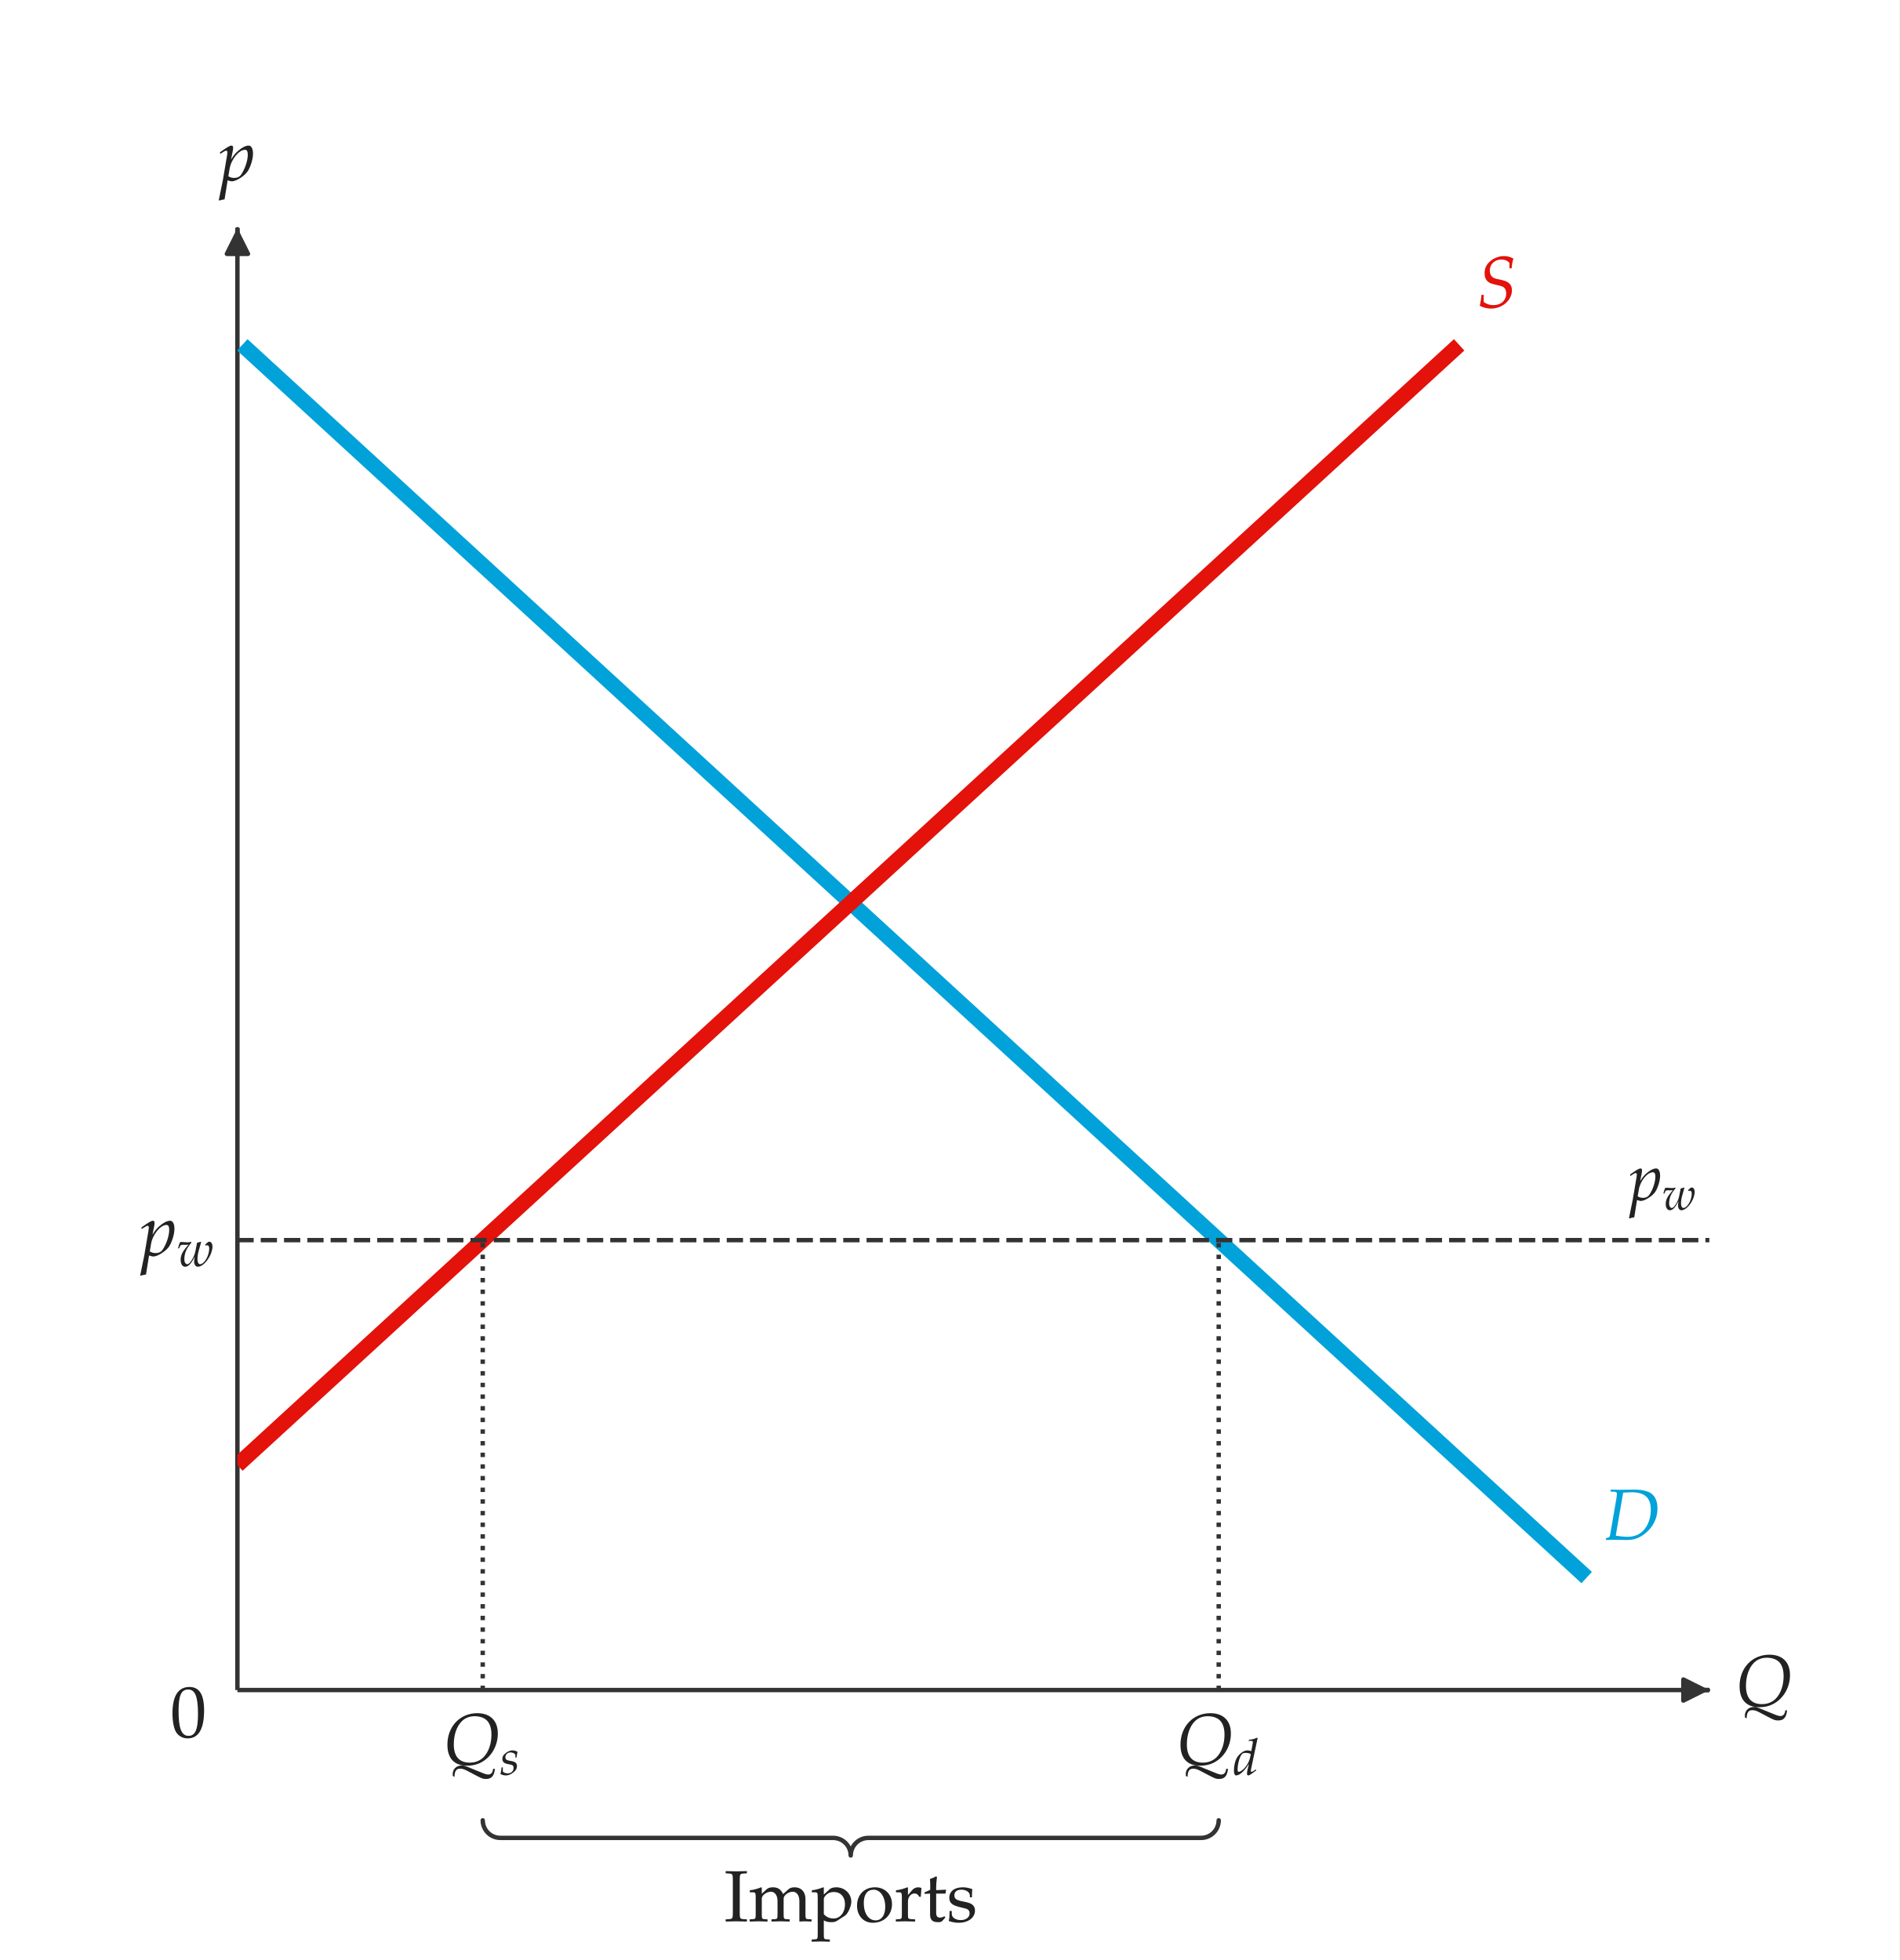
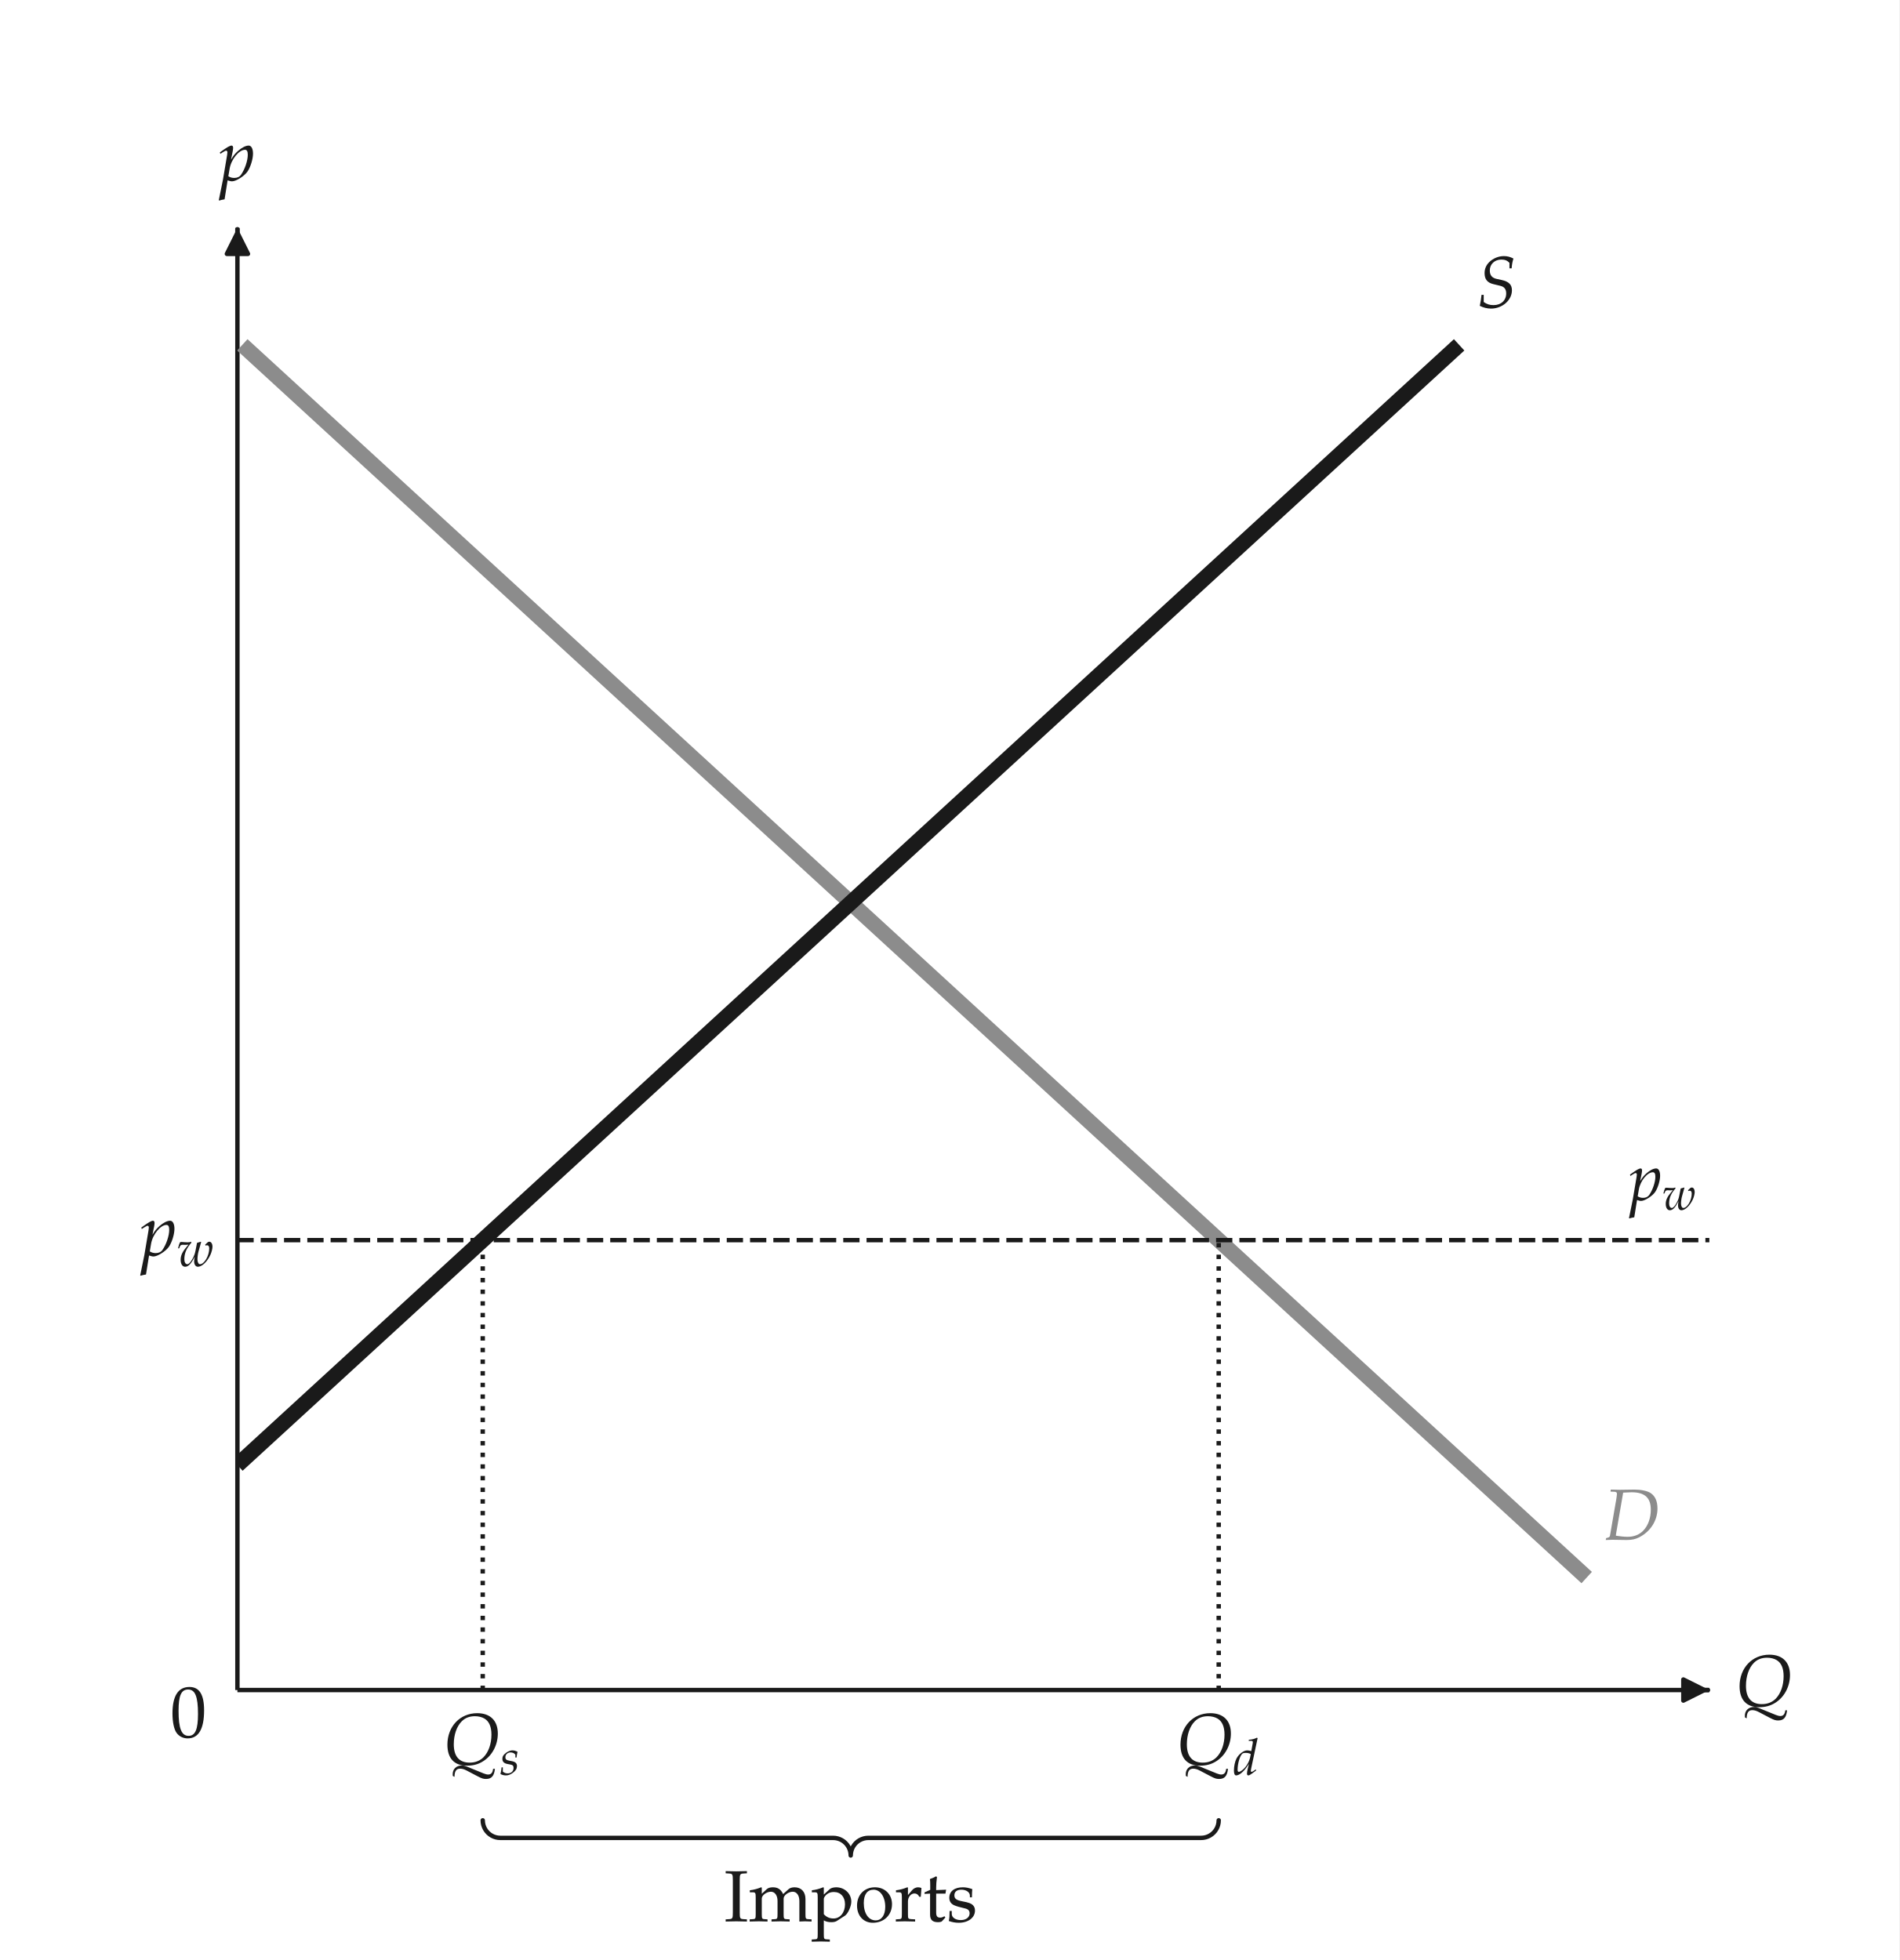
<svg xmlns="http://www.w3.org/2000/svg" xmlns:xlink="http://www.w3.org/1999/xlink" width="432pt" height="445.896pt" viewBox="0 0 432 445.896" version="1.1">
  <defs>
    <style type="text/css">*{stroke-linejoin: round; stroke-linecap: butt}</style>
  </defs>
  <g id="figure_1">
    <g id="patch_1">
      <path d="M 0 445.896  L 432 445.896  L 432 -0  L 0 -0  z " style="fill: #ffffff" />
    </g>
    <g id="axes_1">
      <g id="axes.x">
-         <path d="M 54 384.48  L 388.8 384.48  " style="fill: none; stroke: #333333; stroke-linejoin: miter" />
+         <path d="M 54 384.48  L 388.8 384.48  " style="fill: none; stroke: #1a1a1a; stroke-linejoin: miter" />
      </g>
      <g id="patch_2">
-         <path d="M 388.465 384.48  Q 388.633 384.48 387.682 384.48  " style="fill: none; stroke: #333333; stroke-linecap: round" />
-         <path d="M 382.882 382.08  L 387.682 384.48  L 382.882 386.88  z " style="fill: #333333; stroke: #333333; stroke-linecap: round" />
+         <path d="M 388.465 384.48  Q 388.633 384.48 387.682 384.48  " style="fill: none; stroke: #1a1a1a; stroke-linecap: round" />
+         <path d="M 382.882 382.08  L 387.682 384.48  L 382.882 386.88  z " style="fill: #1a1a1a; stroke: #1a1a1a; stroke-linecap: round" />
      </g>
      <g id="axes.y">
-         <path d="M 54 384.48  L 54 51.84  " style="fill: none; stroke: #333333; stroke-linejoin: miter" />
+         <path d="M 54 384.48  L 54 51.84  " style="fill: none; stroke: #1a1a1a; stroke-linejoin: miter" />
      </g>
      <g id="patch_3">
-         <path d="M 54 52.173  Q 54 52.006 54 52.958  " style="fill: none; stroke: #333333; stroke-linecap: round" />
-         <path d="M 51.6 57.758  L 54 52.958  L 56.4 57.758  z " style="fill: #333333; stroke: #333333; stroke-linecap: round" />
+         <path d="M 54 52.173  Q 54 52.006 54 52.958  " style="fill: none; stroke: #1a1a1a; stroke-linecap: round" />
+         <path d="M 51.6 57.758  L 54 52.958  L 56.4 57.758  z " style="fill: #1a1a1a; stroke: #1a1a1a; stroke-linecap: round" />
      </g>
      <g id="axes.y.label">
-         <g style="fill: #222222" transform="translate(49.875 41.2035) scale(0.165 -0.165)">
+         <g style="fill: #1a1a1a" transform="translate(49.875 41.2035) scale(0.165 -0.165)">
          <defs>
            <path id="TeXGyrePagella-Italic-51" d="M -45 -1728  L 0 -1766  C 134 -1722 262 -1690 467 -1658  L 736 19  L 794 0  C 960 -58 1056 -70 1126 -70  C 1485 -70 2221 397 2496 800  C 2758 1190 2976 1894 2976 2374  C 2976 2803 2829 3085 2598 3085  C 2330 3085 1997 2912 1658 2618  C 1402 2387 1267 2227 1037 1850  L 1190 2611  C 1210 2720 1222 2816 1222 2893  C 1222 3014 1171 3085 1082 3085  C 947 3085 704 2950 230 2611  L 51 2483  L 96 2355  L 301 2490  C 480 2605 550 2637 608 2637  C 672 2637 717 2579 717 2490  C 717 2438 704 2310 691 2246  L 320 51  L 6 -1491  L -45 -1728  z M 800 378  L 915 1056  C 1056 1875 1741 2714 2272 2714  C 2438 2714 2515 2573 2515 2278  C 2515 1760 2259 998 1920 512  C 1792 326 1587 230 1325 230  C 1126 230 966 275 800 378  z " transform="scale(0.015625)" />
          </defs>
          <use xlink:href="#TeXGyrePagella-Italic-51" transform="translate(0 0.796875)" />
        </g>
      </g>
      <g id="axes.x.label">
-         <g style="fill: #222222" transform="translate(394.8 388.1513) scale(0.165 -0.165)">
+         <g style="fill: #1a1a1a" transform="translate(394.8 388.1513) scale(0.165 -0.165)">
          <defs>
            <path id="TeXGyrePagella-Italic-32" d="M 339 1741  C 339 531 941 -115 2067 -115  C 2611 -115 3066 6 3482 269  C 4288 768 4787 1709 4787 2720  C 4787 3859 4122 4518 2970 4518  C 1453 4518 339 3347 339 1741  z M 806 -909  C 806 -909 806 -966 813 -1018  L 966 -1101  C 966 -608 1120 -378 1459 -378  C 1645 -378 1824 -429 2074 -563  L 3002 -1050  C 3386 -1248 3501 -1286 3757 -1286  C 4237 -1286 4467 -1011 4531 -390  L 4371 -390  C 4333 -736 4192 -896 3936 -896  C 3827 -896 3706 -864 3539 -800  L 2029 -186  C 1869 -122 1754 -96 1606 -96  C 1133 -96 781 -422 806 -909  z M 902 1773  C 902 2605 1158 3354 1600 3795  C 1901 4102 2285 4250 2771 4250  C 3078 4250 3392 4173 3603 4045  C 4019 3802 4224 3322 4224 2618  C 4224 1811 3968 1088 3533 640  C 3219 320 2803 154 2304 154  C 1382 154 902 704 902 1773  z " transform="scale(0.015625)" />
          </defs>
          <use xlink:href="#TeXGyrePagella-Italic-32" transform="translate(0 0.40625)" />
        </g>
      </g>
      <g id="axes.origin.label">
-         <g style="fill: #222222" transform="translate(38.75 395.1513) scale(0.165 -0.165)">
+         <g style="fill: #1a1a1a" transform="translate(38.75 395.1513) scale(0.165 -0.165)">
          <defs>
            <path id="TeXGyrePagella-Regular-11" d="M 186 2074  C 186 1325 320 678 544 365  C 768 51 1126 -128 1523 -128  C 2490 -128 2976 704 2976 2342  C 2976 3744 2560 4410 1683 4410  C 691 4410 186 3622 186 2074  z M 723 2304  C 723 3654 960 4186 1568 4186  C 2189 4186 2438 3558 2438 2022  C 2438 659 2195 96 1606 96  C 986 96 723 742 723 2304  z " transform="scale(0.015625)" />
          </defs>
          <use xlink:href="#TeXGyrePagella-Regular-11" />
        </g>
      </g>
      <g id="market.trade.volume">
-         <path d="M 109.8 414.116  L 109.834 414.639  L 109.936 415.152  L 110.104 415.647  L 110.336 416.116  L 110.627 416.552  L 110.972 416.945  L 111.365 417.29  L 111.8 417.581  L 112.269 417.812  L 112.765 417.98  L 113.278 418.082  L 113.8 418.116  L 189.5 418.116  L 190.022 418.151  L 190.535 418.253  L 191.031 418.421  L 191.5 418.652  L 191.935 418.943  L 192.328 419.288  L 192.673 419.681  L 192.964 420.116  L 193.196 420.586  L 193.364 421.081  L 193.466 421.594  L 193.5 422.116  L 193.534 421.594  L 193.636 421.081  L 193.804 420.586  L 194.036 420.116  L 194.327 419.681  L 194.672 419.288  L 195.065 418.943  L 195.5 418.652  L 195.969 418.421  L 196.465 418.253  L 196.978 418.151  L 197.5 418.116  L 273.2 418.116  L 273.722 418.082  L 274.235 417.98  L 274.731 417.812  L 275.2 417.581  L 275.635 417.29  L 276.028 416.945  L 276.373 416.552  L 276.664 416.116  L 276.896 415.647  L 277.064 415.152  L 277.166 414.639  L 277.2 414.116  " style="fill: none; stroke: #333333; stroke-linecap: round" />
+         <path d="M 109.8 414.116  L 109.834 414.639  L 109.936 415.152  L 110.104 415.647  L 110.336 416.116  L 110.627 416.552  L 110.972 416.945  L 111.365 417.29  L 111.8 417.581  L 112.269 417.812  L 112.765 417.98  L 113.278 418.082  L 113.8 418.116  L 189.5 418.116  L 190.022 418.151  L 190.535 418.253  L 191.031 418.421  L 191.5 418.652  L 191.935 418.943  L 192.328 419.288  L 192.673 419.681  L 192.964 420.116  L 193.196 420.586  L 193.364 421.081  L 193.466 421.594  L 193.5 422.116  L 193.534 421.594  L 193.636 421.081  L 193.804 420.586  L 194.036 420.116  L 194.327 419.681  L 194.672 419.288  L 195.065 418.943  L 195.5 418.652  L 195.969 418.421  L 196.465 418.253  L 196.978 418.151  L 197.5 418.116  L 273.2 418.116  L 273.722 418.082  L 274.235 417.98  L 274.731 417.812  L 275.2 417.581  L 275.635 417.29  L 276.028 416.945  L 276.373 416.552  L 276.664 416.116  L 276.896 415.647  L 277.064 415.152  L 277.166 414.639  L 277.2 414.116  " style="fill: none; stroke: #1a1a1a; stroke-linecap: round" />
      </g>
      <g id="market.trade.mark.q_s">
-         <g style="fill: #222222" transform="translate(100.89 401.459) scale(0.165 -0.165)">
+         <g style="fill: #1a1a1a" transform="translate(100.89 401.459) scale(0.165 -0.165)">
          <defs>
            <path id="TeXGyrePagella-Italic-54" d="M 58 102  C 301 -19 518 -70 742 -70  C 1056 -70 1350 45 1677 301  C 2003 557 2138 794 2138 1114  C 2138 1459 1939 1645 1459 1734  L 1184 1786  C 800 1856 678 1965 678 2227  C 678 2566 960 2829 1331 2829  C 1594 2829 1837 2714 1939 2541  L 1939 2189  L 2086 2189  C 2112 2413 2138 2586 2208 2912  C 1958 3034 1779 3085 1568 3085  C 1235 3085 845 2899 538 2586  C 371 2413 301 2253 301 2022  C 301 1664 499 1459 922 1376  L 1325 1299  C 1606 1248 1709 1139 1709 883  C 1709 461 1414 186 960 186  C 730 186 538 256 358 410  L 358 947  L 198 947  C 166 621 128 397 58 102  z " transform="scale(0.015625)" />
          </defs>
          <use xlink:href="#TeXGyrePagella-Italic-32" transform="translate(0 0.40625)" />
          <use xlink:href="#TeXGyrePagella-Italic-54" transform="translate(77.79993 -14.05469) scale(0.7)" />
        </g>
      </g>
      <g id="market.trade.mark.q_d">
-         <g style="fill: #222222" transform="translate(267.63 401.459) scale(0.165 -0.165)">
+         <g style="fill: #1a1a1a" transform="translate(267.63 401.459) scale(0.165 -0.165)">
          <defs>
            <path id="TeXGyrePagella-Italic-45" d="M 109 550  C 109 134 205 -70 390 -70  C 563 -70 800 38 1018 211  C 1363 493 1574 742 2003 1389  L 1856 806  C 1786 525 1754 320 1754 154  C 1754 19 1811 -70 1920 -70  C 2029 -70 2182 19 2400 179  L 2918 563  L 2854 685  L 2573 486  C 2483 422 2381 378 2323 378  C 2272 378 2234 435 2234 525  C 2234 576 2246 634 2285 819  L 3091 4621  L 3014 4691  C 2682 4525 2451 4467 1990 4422  L 1965 4288  L 2272 4288  C 2426 4288 2490 4243 2490 4134  C 2490 4083 2483 4026 2477 3981  L 2298 2995  C 2106 3053 1933 3085 1773 3085  C 1331 3085 730 2624 435 2067  C 237 1696 109 1088 109 550  z M 570 627  C 570 1434 864 2432 1178 2675  C 1261 2739 1382 2771 1555 2771  C 1837 2771 2022 2733 2234 2624  L 2157 2246  C 2042 1683 1728 1120 1331 742  C 1107 531 851 378 730 378  C 627 378 570 467 570 627  z " transform="scale(0.015625)" />
          </defs>
          <use xlink:href="#TeXGyrePagella-Italic-32" transform="translate(0 0.40625)" />
          <use xlink:href="#TeXGyrePagella-Italic-45" transform="translate(77.79993 -14.05469) scale(0.7)" />
        </g>
      </g>
      <g id="market.trade.volume.label">
-         <g style="fill: #222222" transform="translate(164.692 437.0955) scale(0.165 -0.165)">
+         <g style="fill: #1a1a1a" transform="translate(164.692 437.0955) scale(0.165 -0.165)">
          <defs>
            <path id="TeXGyrePagella-Regular-2a" d="M 141 -19  C 454 -6 762 0 1075 0  C 1389 0 1702 -6 2016 -19  L 2016 173  L 1709 192  C 1414 211 1382 262 1382 768  L 1382 3642  C 1382 4147 1414 4198 1709 4218  L 2016 4237  L 2016 4429  C 1702 4416 1389 4410 1075 4410  C 762 4410 454 4416 141 4429  L 141 4237  L 448 4218  C 742 4198 774 4147 774 3642  L 774 768  C 774 262 742 211 448 192  L 141 173  L 141 -19  z " transform="scale(0.015625)" />
            <path id="TeXGyrePagella-Regular-4e" d="M 102 -19  C 371 -6 646 0 915 0  C 1171 0 1421 -6 1677 -19  L 1677 173  L 1408 192  C 1190 205 1171 250 1171 653  L 1171 2010  C 1171 2298 1594 2611 1978 2611  C 2323 2611 2560 2285 2560 1798  L 2560 653  C 2560 250 2541 205 2323 192  L 2029 173  L 2029 -19  C 2298 -6 2560 0 2829 0  C 3098 0 3360 -6 3629 -19  L 3629 173  L 3334 192  C 3117 205 3098 250 3098 653  L 3098 2010  C 3098 2298 3520 2611 3904 2611  C 4250 2611 4486 2285 4486 1798  L 4486 -19  C 4653 -6 4826 0 4992 0  C 5184 0 5370 -6 5562 -19  L 5562 173  L 5261 192  C 5043 205 5024 250 5024 653  L 5024 1971  C 5024 2605 4653 3002 4064 3002  C 3840 3002 3654 2944 3539 2842  L 3053 2406  C 2848 2829 2586 3002 2144 3002  C 1907 3002 1728 2944 1613 2842  L 1171 2432  L 1171 2976  L 1114 3002  C 787 2867 454 2778 115 2739  L 115 2560  L 352 2560  C 608 2560 634 2515 634 2093  L 634 653  C 634 250 614 205 397 192  L 102 173  L 102 -19  z " transform="scale(0.015625)" />
            <path id="TeXGyrePagella-Regular-51" d="M 51 -1606  L 51 -1798  C 320 -1786 582 -1779 851 -1779  C 1120 -1779 1382 -1786 1651 -1798  L 1651 -1606  L 1357 -1587  C 1139 -1574 1120 -1530 1120 -1126  L 1120 83  C 1312 -32 1517 -77 1805 -77  C 1990 -77 2157 -38 2259 26  L 2989 499  C 3245 666 3546 1325 3546 1734  C 3546 2445 2957 3002 2214 3002  C 1978 3002 1747 2938 1645 2842  L 1120 2362  L 1120 2976  L 1062 3002  C 736 2867 403 2778 64 2739  L 64 2560  L 301 2560  C 557 2560 582 2515 582 2093  L 582 -1126  C 582 -1530 563 -1574 346 -1587  L 51 -1606  z M 1120 627  L 1120 1958  C 1120 2048 1152 2118 1235 2227  C 1421 2464 1683 2586 2003 2586  C 2605 2586 2989 2163 2989 1498  C 2989 781 2560 250 1984 250  C 1632 250 1370 365 1120 627  z " transform="scale(0.015625)" />
            <path id="TeXGyrePagella-Regular-50" d="M 205 1389  C 205 486 774 -128 1600 -128  C 2586 -128 3290 557 3290 1517  C 3290 2381 2662 3002 1786 3002  C 851 3002 205 2342 205 1389  z M 800 1606  C 800 2374 1107 2790 1670 2790  C 2259 2790 2694 2150 2694 1280  C 2694 544 2368 83 1850 83  C 1222 83 800 698 800 1606  z " transform="scale(0.015625)" />
            <path id="TeXGyrePagella-Regular-53" d="M 134 -19  C 397 -6 659 0 922 0  C 1229 0 1530 -6 1837 -19  L 1837 173  L 1504 192  C 1216 211 1203 230 1203 653  L 1203 1754  C 1203 2138 1459 2458 1773 2458  C 1965 2458 2099 2368 2202 2163  L 2336 2163  L 2394 2931  C 2323 2976 2208 3002 2093 3002  C 1901 3002 1696 2899 1562 2739  L 1203 2317  L 1203 2976  L 1146 3002  C 819 2867 486 2778 147 2739  L 147 2560  L 384 2560  C 640 2560 666 2515 666 2093  L 666 653  C 666 250 646 205 429 192  L 134 173  L 134 -19  z " transform="scale(0.015625)" />
            <path id="TeXGyrePagella-Regular-55" d="M 141 2419  L 627 2445  L 627 602  C 627 128 838 -77 1331 -77  C 1478 -77 1632 -45 1670 0  L 1978 339  L 1894 448  C 1734 358 1638 326 1517 326  C 1267 326 1165 454 1165 768  L 1165 2445  L 1984 2445  L 2042 2790  L 1165 2752  L 1165 2995  C 1165 3264 1184 3494 1235 3904  L 1158 3974  C 1005 3878 813 3795 614 3731  C 634 3539 640 3418 640 3226  L 640 2778  L 141 2554  L 141 2419  z " transform="scale(0.015625)" />
            <path id="TeXGyrePagella-Regular-54" d="M 192 26  C 525 -83 774 -128 1069 -128  C 1907 -128 2502 320 2502 947  C 2502 1146 2451 1293 2323 1421  C 2157 1587 1946 1658 1382 1766  C 858 1869 685 1997 685 2291  C 685 2611 909 2790 1299 2790  C 1728 2790 2054 2566 2054 2266  L 2054 2118  L 2234 2118  C 2240 2490 2246 2643 2266 2842  C 1926 2957 1696 3002 1434 3002  C 691 3002 237 2650 237 2074  C 237 1766 378 1549 672 1414  C 845 1338 1184 1235 1619 1139  C 1907 1075 2029 941 2029 698  C 2029 352 1709 109 1254 109  C 787 109 454 333 454 653  L 454 915  L 262 915  C 262 474 243 282 192 26  z " transform="scale(0.015625)" />
          </defs>
          <use xlink:href="#TeXGyrePagella-Regular-2a" />
          <use xlink:href="#TeXGyrePagella-Regular-4e" transform="translate(33.70312 0)" />
          <use xlink:href="#TeXGyrePagella-Regular-51" transform="translate(120 0)" />
          <use xlink:href="#TeXGyrePagella-Regular-50" transform="translate(180.0938 0)" />
          <use xlink:href="#TeXGyrePagella-Regular-53" transform="translate(234.6875 0)" />
          <use xlink:href="#TeXGyrePagella-Regular-55" transform="translate(274.1875 0)" />
          <use xlink:href="#TeXGyrePagella-Regular-54" transform="translate(306.7812 0)" />
        </g>
      </g>
      <g id="market.trade.world_price.mark">
-         <g style="fill: #222222" transform="translate(32.005 285.8005) scale(0.165 -0.165)">
+         <g style="fill: #1a1a1a" transform="translate(32.005 285.8005) scale(0.165 -0.165)">
          <defs>
            <path id="TeXGyrePagella-Italic-58" d="M 134 2253  L 275 2253  L 384 2522  C 429 2630 557 2701 710 2701  C 832 2701 947 2688 1069 2688  C 1203 2688 1286 2694 1446 2714  C 1389 2630 1318 2560 1254 2483  C 678 1811 461 1350 461 806  C 461 282 685 -70 1024 -70  C 1434 -70 1766 282 2240 1197  C 2182 915 2163 755 2163 608  C 2163 205 2349 -70 2637 -70  C 3155 -70 3827 576 4224 1453  C 4365 1773 4474 2202 4474 2458  C 4474 2822 4307 3085 4077 3085  C 3994 3085 3917 3059 3866 3008  L 3546 2707  L 3616 2586  C 3674 2624 3731 2643 3789 2643  C 3962 2643 4064 2496 4064 2240  C 4064 1312 3443 250 2899 250  C 2714 250 2579 506 2579 858  C 2579 1158 2637 1581 2714 1856  L 3046 3034  L 3002 3085  L 2528 2944  L 2342 1990  C 2266 1594 2176 1338 1990 992  C 1734 512 1491 250 1299 250  C 1075 250 928 499 928 870  C 928 1632 1190 2253 1824 2970  L 1760 3085  C 1632 3027 1549 3008 1370 3008  C 1107 3008 845 3034 582 3053  C 506 3059 448 3040 378 3008  C 288 2835 218 2605 134 2253  z " transform="scale(0.015625)" />
          </defs>
          <use xlink:href="#TeXGyrePagella-Italic-51" transform="translate(0 0.796875)" />
          <use xlink:href="#TeXGyrePagella-Italic-58" transform="translate(49.99995 -13.66406) scale(0.7)" />
        </g>
      </g>
      <g id="market.demand">
-         <path d="M 55.116 78.451  L 360.9 358.892  " clip-path="url(#pa240859917)" style="fill: none; stroke: #01a2d9; stroke-width: 3.5; stroke-linejoin: miter" />
+         <path d="M 55.116 78.451  L 360.9 358.892  " clip-path="url(#p36b48a2918)" style="fill: none; stroke: #8c8c8c; stroke-width: 3.5; stroke-linejoin: miter" />
      </g>
      <g id="market.supply">
-         <path d="M 54 333.305  L 331.884 78.451  " clip-path="url(#pa240859917)" style="fill: none; stroke: #e3120b; stroke-width: 3.5; stroke-linejoin: miter" />
+         <path d="M 54 333.305  L 331.884 78.451  " clip-path="url(#p36b48a2918)" style="fill: none; stroke: #1a1a1a; stroke-width: 3.5; stroke-linejoin: miter" />
      </g>
      <g id="market.trade.world_price">
-         <path d="M 54 282.129  L 388.8 282.129  " clip-path="url(#pa240859917)" style="fill: none; stroke-dasharray: 3.7,1.6; stroke-dashoffset: 0; stroke: #333333; stroke-linejoin: miter" />
+         <path d="M 54 282.129  L 388.8 282.129  " clip-path="url(#p36b48a2918)" style="fill: none; stroke-dasharray: 3.7,1.6; stroke-dashoffset: 0; stroke: #1a1a1a; stroke-linejoin: miter" />
      </g>
      <g id="market.trade.guide.q_s">
-         <path d="M 109.8 384.48  L 109.8 282.129  " clip-path="url(#pa240859917)" style="fill: none; stroke-dasharray: 1,1.65; stroke-dashoffset: 0; stroke: #333333; stroke-linejoin: miter" />
+         <path d="M 109.8 384.48  L 109.8 282.129  " clip-path="url(#p36b48a2918)" style="fill: none; stroke-dasharray: 1,1.65; stroke-dashoffset: 0; stroke: #1a1a1a; stroke-linejoin: miter" />
      </g>
      <g id="market.trade.guide.q_d">
-         <path d="M 277.2 384.48  L 277.2 282.129  " clip-path="url(#pa240859917)" style="fill: none; stroke-dasharray: 1,1.65; stroke-dashoffset: 0; stroke: #333333; stroke-linejoin: miter" />
+         <path d="M 277.2 384.48  L 277.2 282.129  " clip-path="url(#p36b48a2918)" style="fill: none; stroke-dasharray: 1,1.65; stroke-dashoffset: 0; stroke: #1a1a1a; stroke-linejoin: miter" />
      </g>
      <g id="market.demand.label">
-         <g style="fill: #01a2d9" transform="translate(364.7734 350.4274) scale(0.165 -0.165)">
+         <g style="fill: #8c8c8c" transform="translate(364.7734 350.4274) scale(0.165 -0.165)">
          <defs>
            <path id="TeXGyrePagella-Italic-25" d="M 179 -19  C 378 -6 576 0 774 0  C 1190 0 1606 -19 2022 -19  C 2483 -19 2797 51 3130 218  C 4128 730 4742 1696 4742 2758  C 4742 3386 4550 3834 4160 4109  C 3866 4320 3251 4429 2714 4429  C 2278 4429 1843 4410 1408 4410  C 1146 4410 883 4416 621 4429  L 602 4250  L 941 4237  C 1094 4230 1165 4179 1165 4064  C 1165 3974 1139 3770 1107 3578  L 550 352  C 525 205 333 179 211 147  L 179 -19  z M 1075 358  C 1075 435 1082 480 1101 595  L 1715 4160  C 1965 4160 2208 4192 2458 4192  C 3622 4192 4154 3706 4154 2656  C 4154 1907 3910 1235 3475 794  C 3130 442 2662 262 2106 262  C 1824 262 1510 294 1075 358  z " transform="scale(0.015625)" />
          </defs>
          <use xlink:href="#TeXGyrePagella-Italic-25" transform="translate(0 0.796875)" />
        </g>
      </g>
      <g id="market.supply.label">
-         <g style="fill: #e3120b" transform="translate(335.8924 69.97577) scale(0.165 -0.165)">
+         <g style="fill: #1a1a1a" transform="translate(335.8924 69.97577) scale(0.165 -0.165)">
          <defs>
            <path id="TeXGyrePagella-Italic-34" d="M 269 128  C 589 -32 922 -115 1261 -115  C 2253 -115 3104 627 3104 1498  C 3104 2003 2829 2272 2182 2413  L 1766 2502  C 1344 2592 1152 2829 1152 3251  C 1152 3808 1581 4211 2170 4211  C 2483 4211 2694 4128 2886 3923  L 2886 3437  L 3078 3437  C 3104 3782 3149 4026 3238 4301  C 2944 4454 2701 4518 2394 4518  C 1920 4518 1440 4320 1094 3981  C 826 3712 691 3392 691 3014  C 691 2470 934 2170 1472 2042  L 2080 1894  C 2432 1811 2598 1594 2598 1222  C 2598 608 2144 192 1485 192  C 1139 192 896 269 614 467  L 614 1101  L 422 1101  C 384 749 339 461 269 128  z " transform="scale(0.015625)" />
          </defs>
          <use xlink:href="#TeXGyrePagella-Italic-34" transform="translate(0 0.40625)" />
        </g>
      </g>
      <g id="market.trade.world_price.label">
-         <g style="fill: #222222" transform="translate(370.6243 273.1662) scale(0.15 -0.15)">
+         <g style="fill: #1a1a1a" transform="translate(370.6243 273.1662) scale(0.15 -0.15)">
          <use xlink:href="#TeXGyrePagella-Italic-51" transform="translate(0 0.796875)" />
          <use xlink:href="#TeXGyrePagella-Italic-58" transform="translate(49.99995 -13.66406) scale(0.7)" />
        </g>
      </g>
    </g>
  </g>
  <defs>
-     <clipPath id="pa240859917">
+     <clipPath id="p36b48a2918">
      <rect x="54" y="51.84" width="334.8" height="332.64" />
    </clipPath>
  </defs>
</svg>
